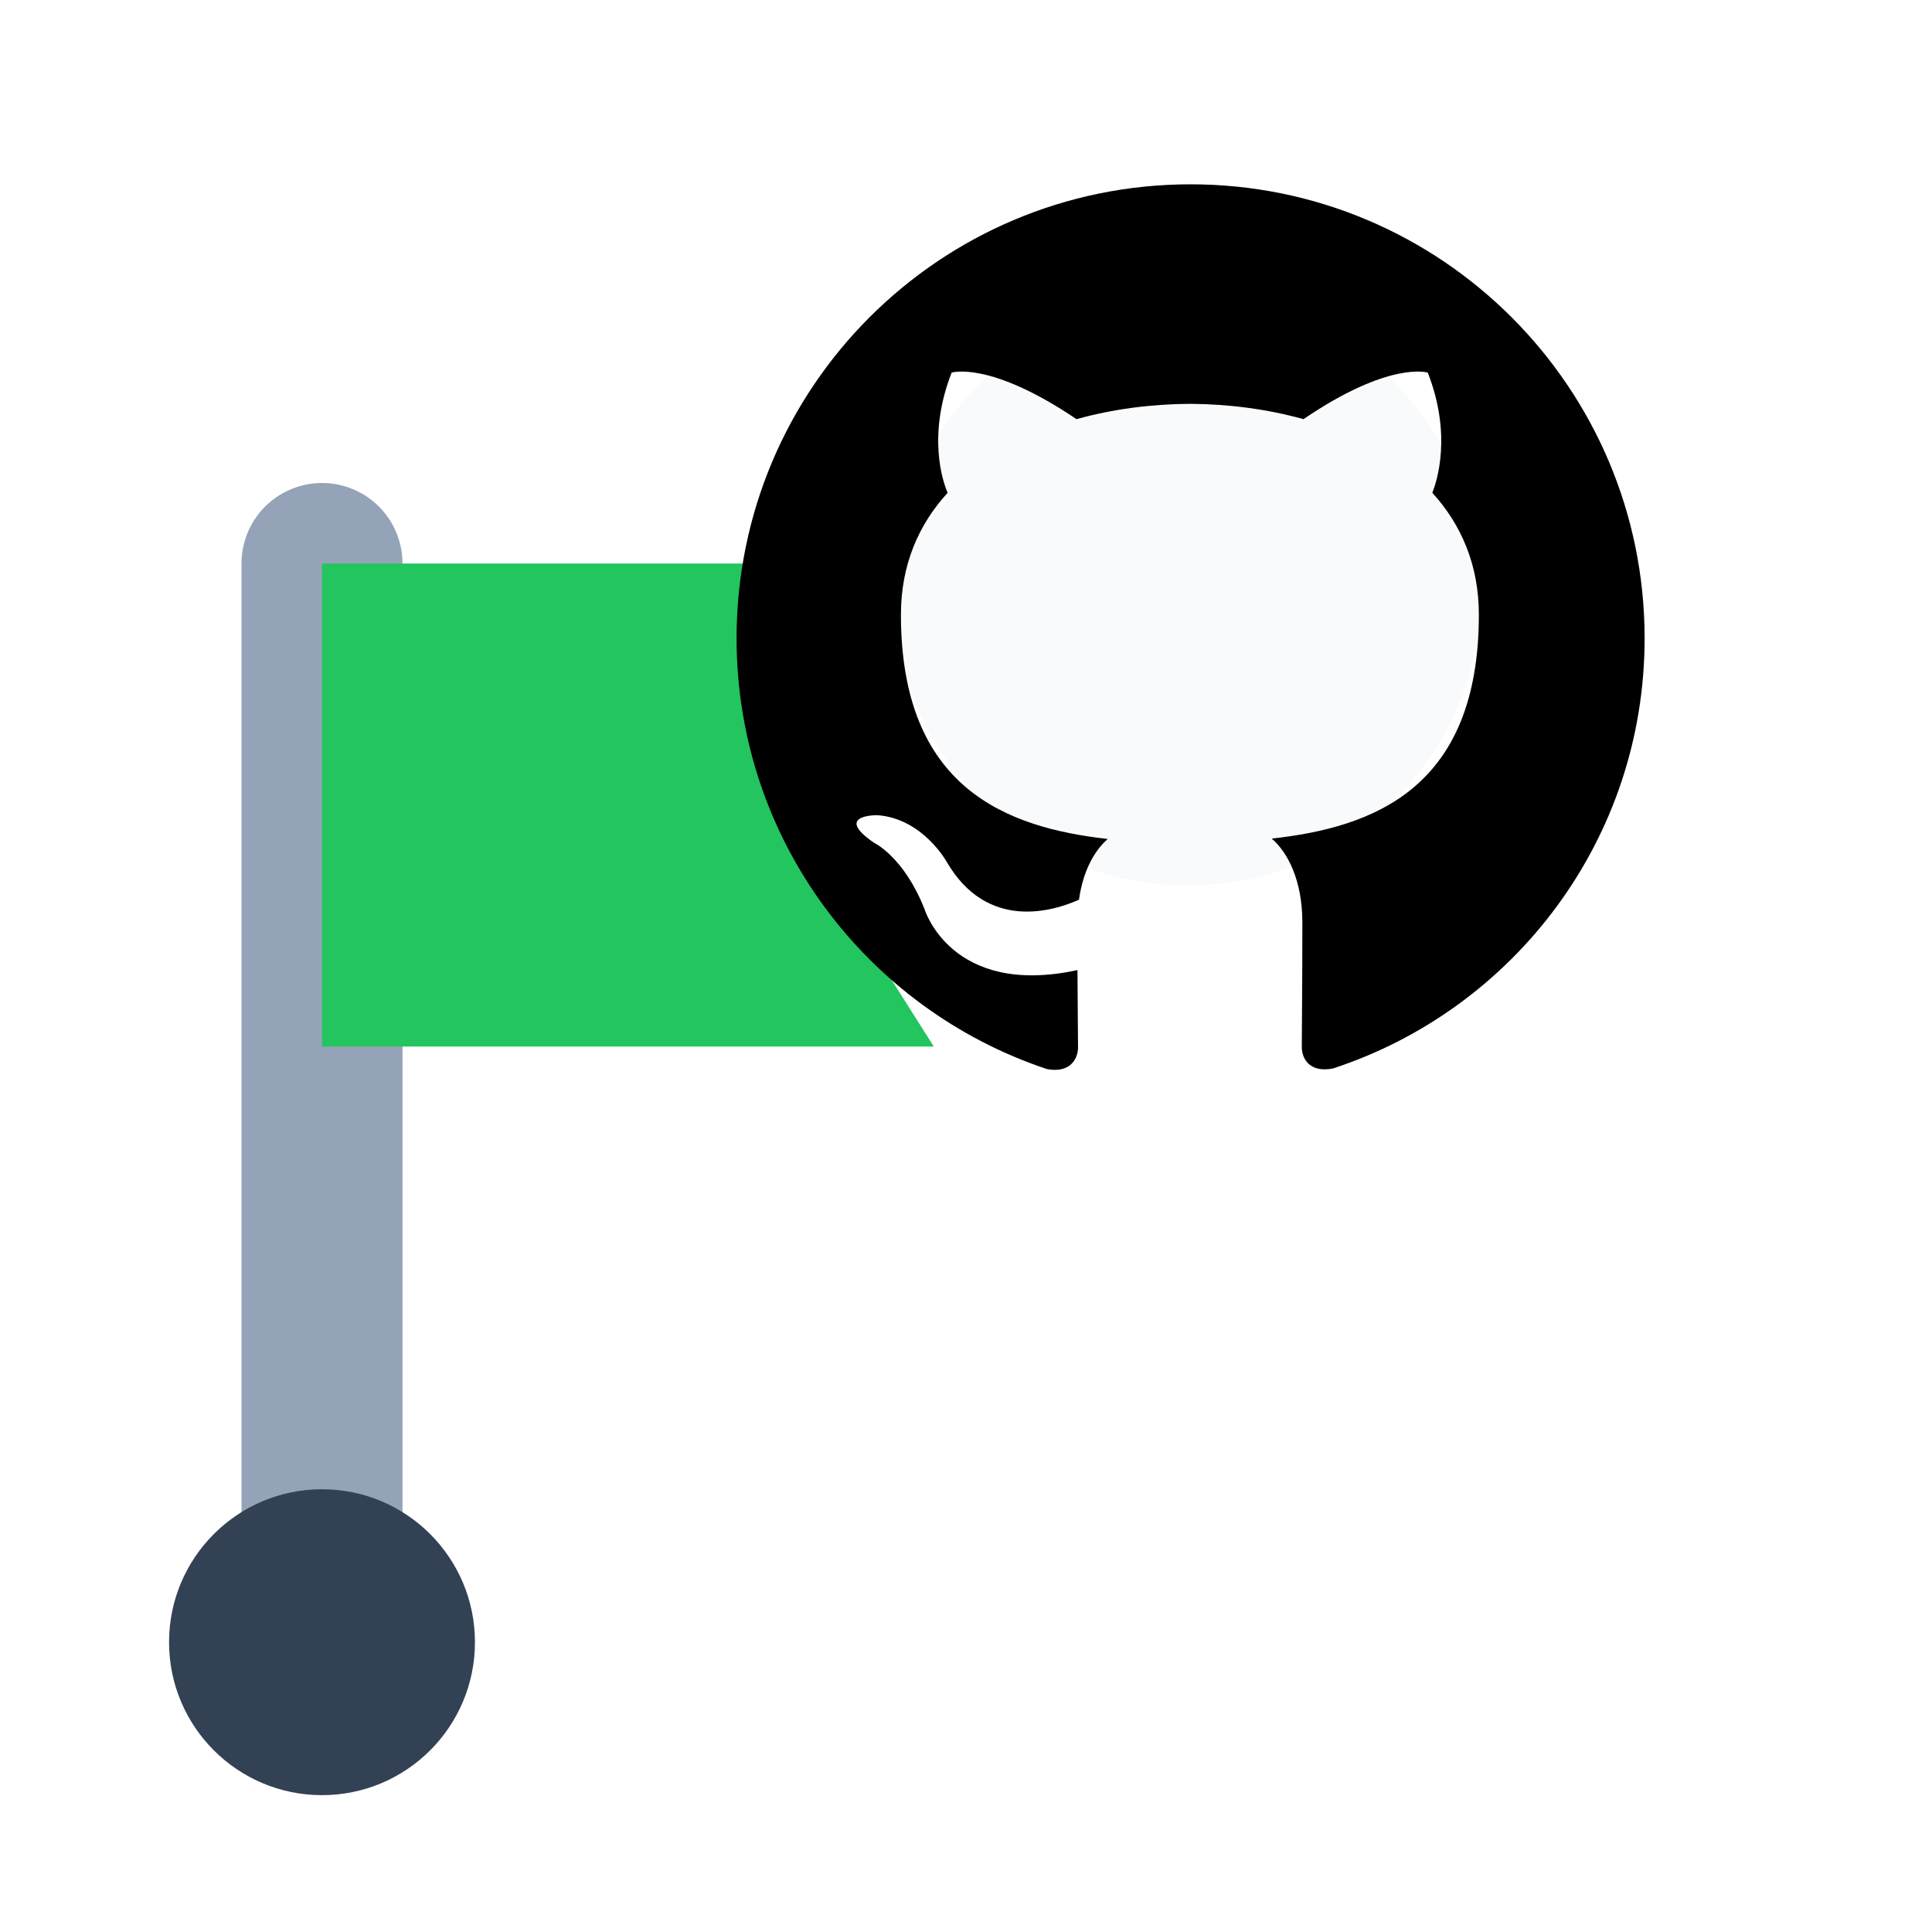
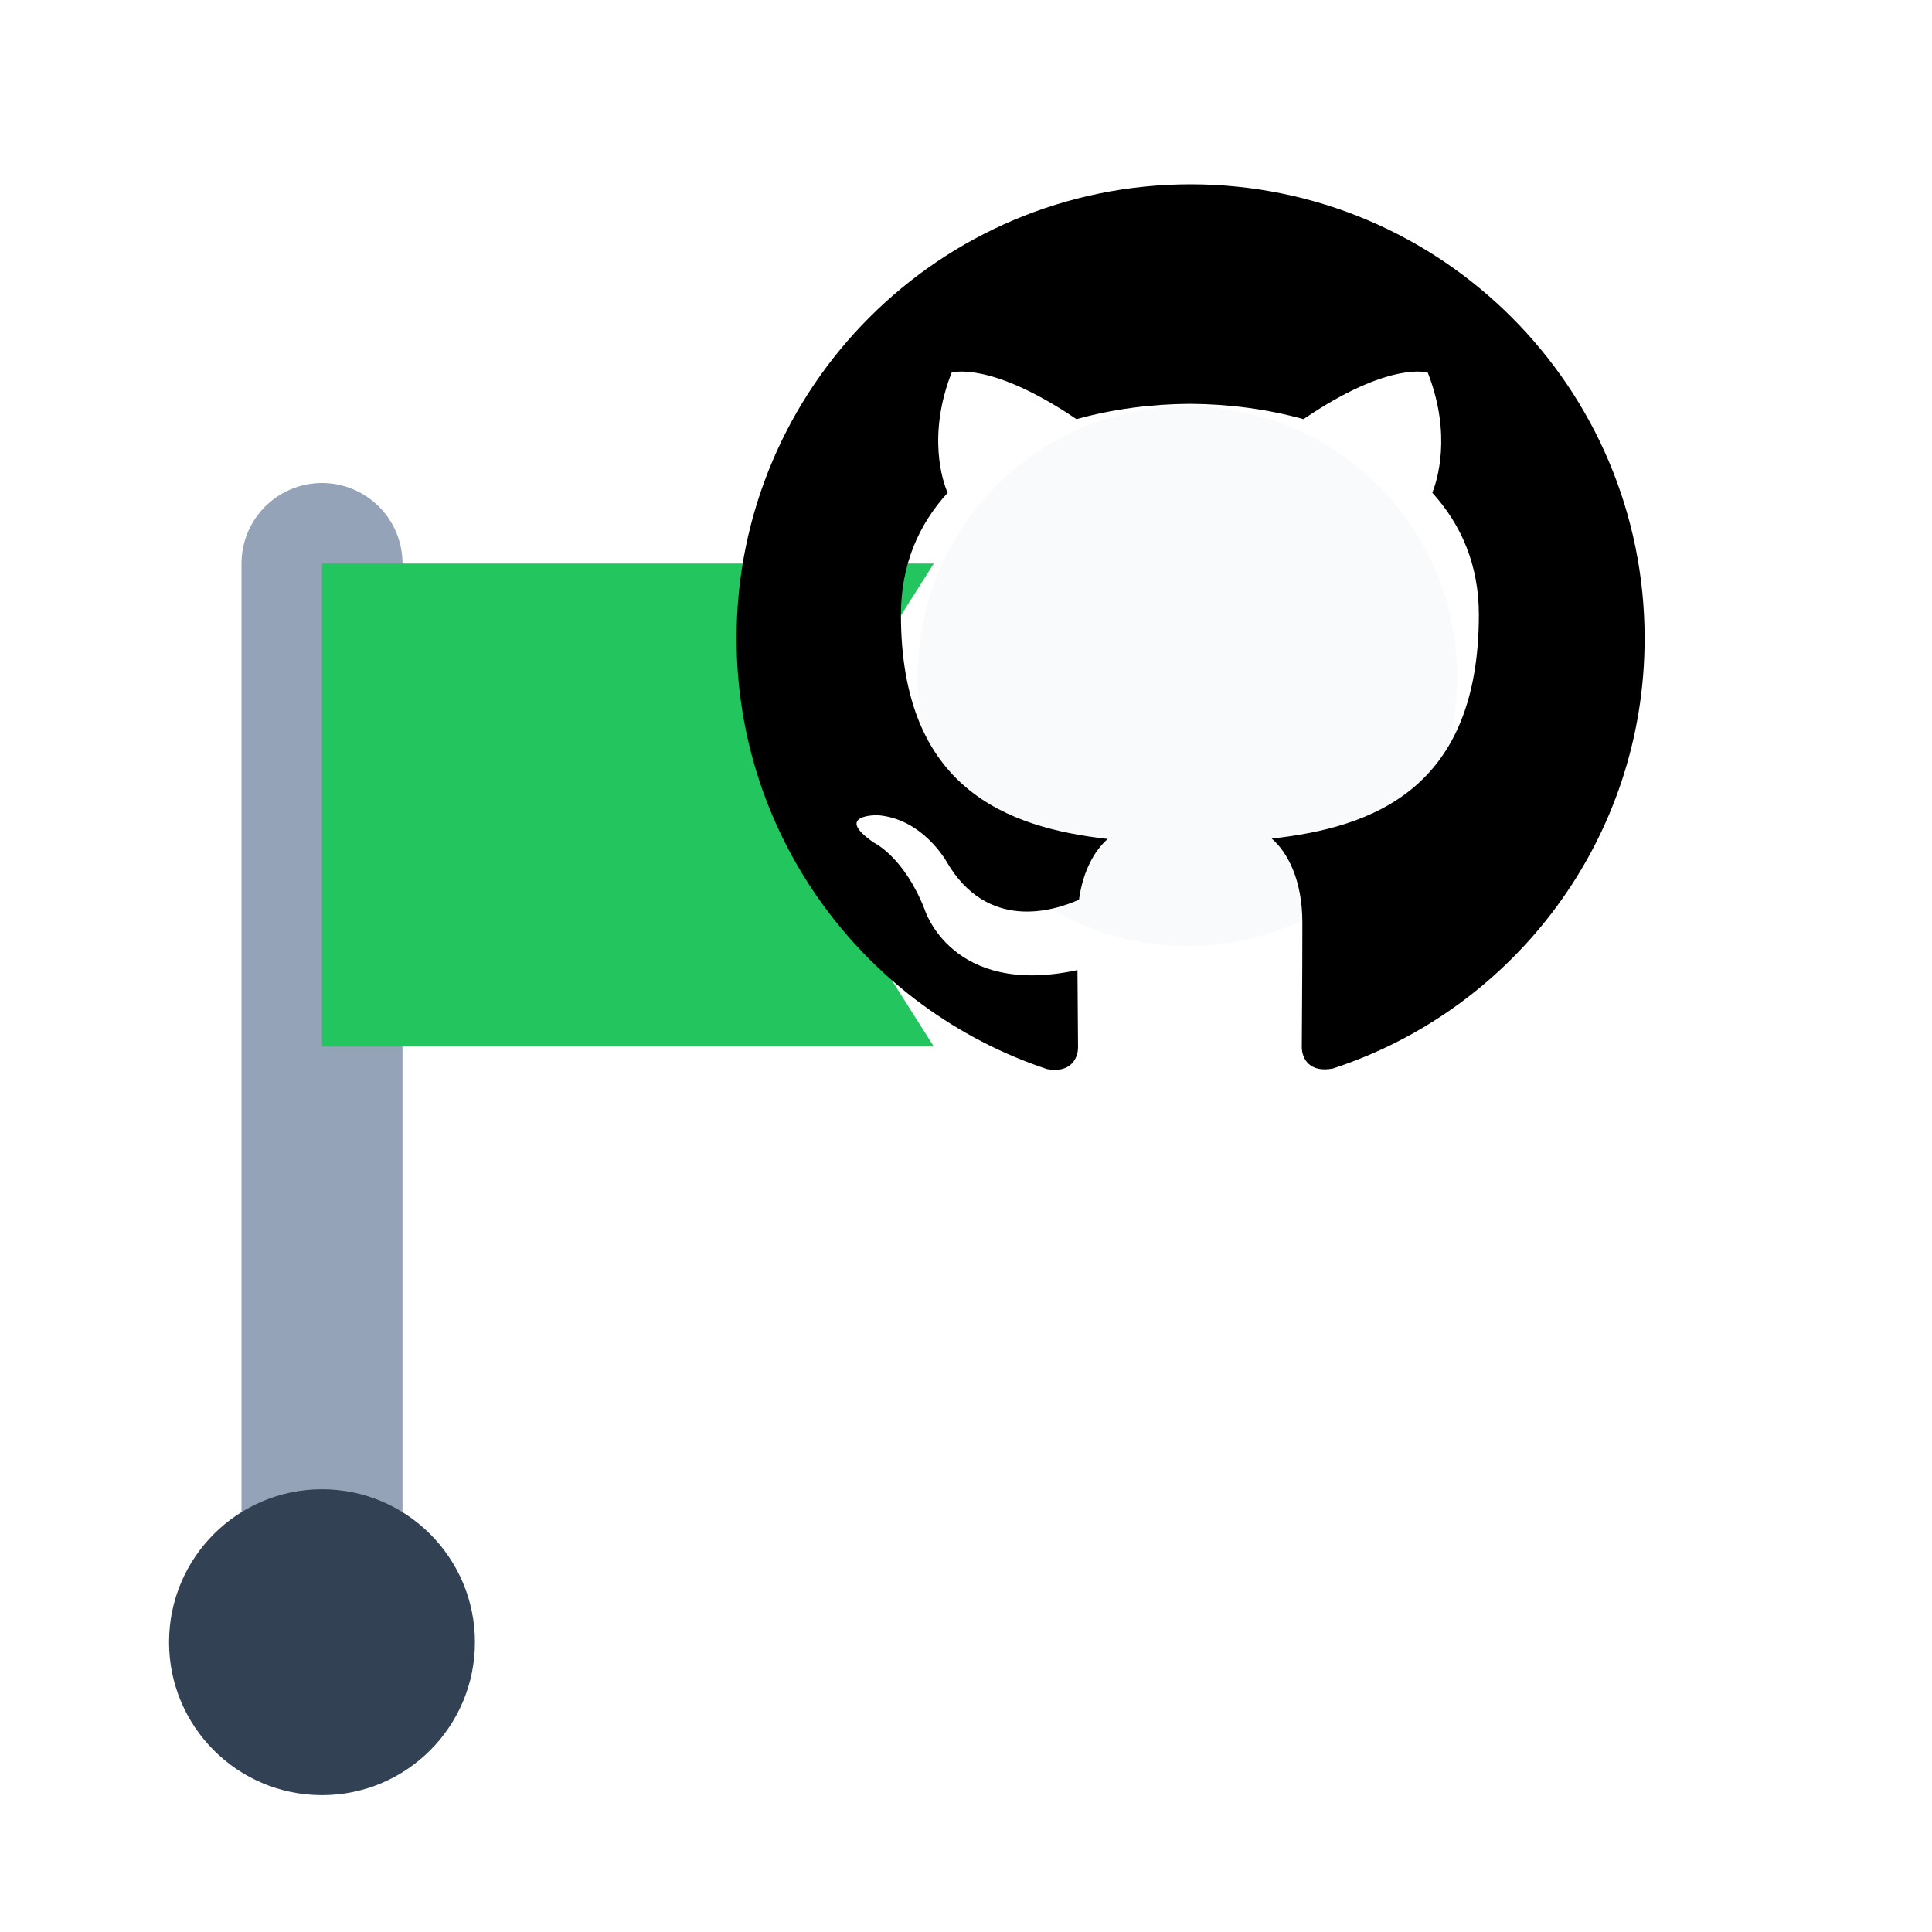
<svg xmlns="http://www.w3.org/2000/svg" viewBox="0 0 24 24" width="24" height="24">
  <g transform="translate(1.2 6.2)">
    <g transform="translate(-1.8 -2.6)">
      <path d="M4.6 15.6V3.4" stroke="#94a3b8" stroke-width="2" stroke-linecap="round" />
      <path d="M4.6 3.4h7.6l-1.9 3 1.9 3H4.6Z" fill="#22c55e" />
      <circle cx="4.6" cy="16.8" r="1.9" fill="#334155" />
    </g>
  </g>
  <g transform="translate(8.8 1.8)">
-     <circle cx="5.95" cy="5.55" r="3.65" fill="#f8fafc" />
+     <circle cx="5.95" cy="6.6" r="3.35" fill="#f8fafc" />
    <g transform="translate(0.35 0.35) scale(0.47)">
      <path d="M12 .297c-6.63 0-12 5.373-12 12 0 5.303 3.438 9.8 8.205 11.385.6.113.82-.258.82-.577 0-.285-.01-1.04-.015-2.04-3.338.724-4.042-1.61-4.042-1.61C4.422 18.07 3.633 17.7 3.633 17.7c-1.087-.744.084-.729.084-.729 1.205.084 1.838 1.236 1.838 1.236 1.07 1.835 2.809 1.305 3.495.998.108-.776.417-1.305.76-1.605-2.665-.3-5.466-1.332-5.466-5.93 0-1.31.465-2.38 1.235-3.22-.135-.303-.54-1.523.105-3.176 0 0 1.005-.322 3.3 1.23.96-.267 1.98-.399 3-.405 1.02.006 2.04.138 3 .405 2.28-1.552 3.285-1.23 3.285-1.23.645 1.653.24 2.873.12 3.176.765.84 1.23 1.91 1.23 3.22 0 4.61-2.805 5.625-5.475 5.92.42.36.81 1.096.81 2.22 0 1.606-.015 2.896-.015 3.286 0 .315.21.69.825.57C20.565 22.092 24 17.592 24 12.297c0-6.627-5.373-12-12-12" fill="#000" />
    </g>
  </g>
</svg>
